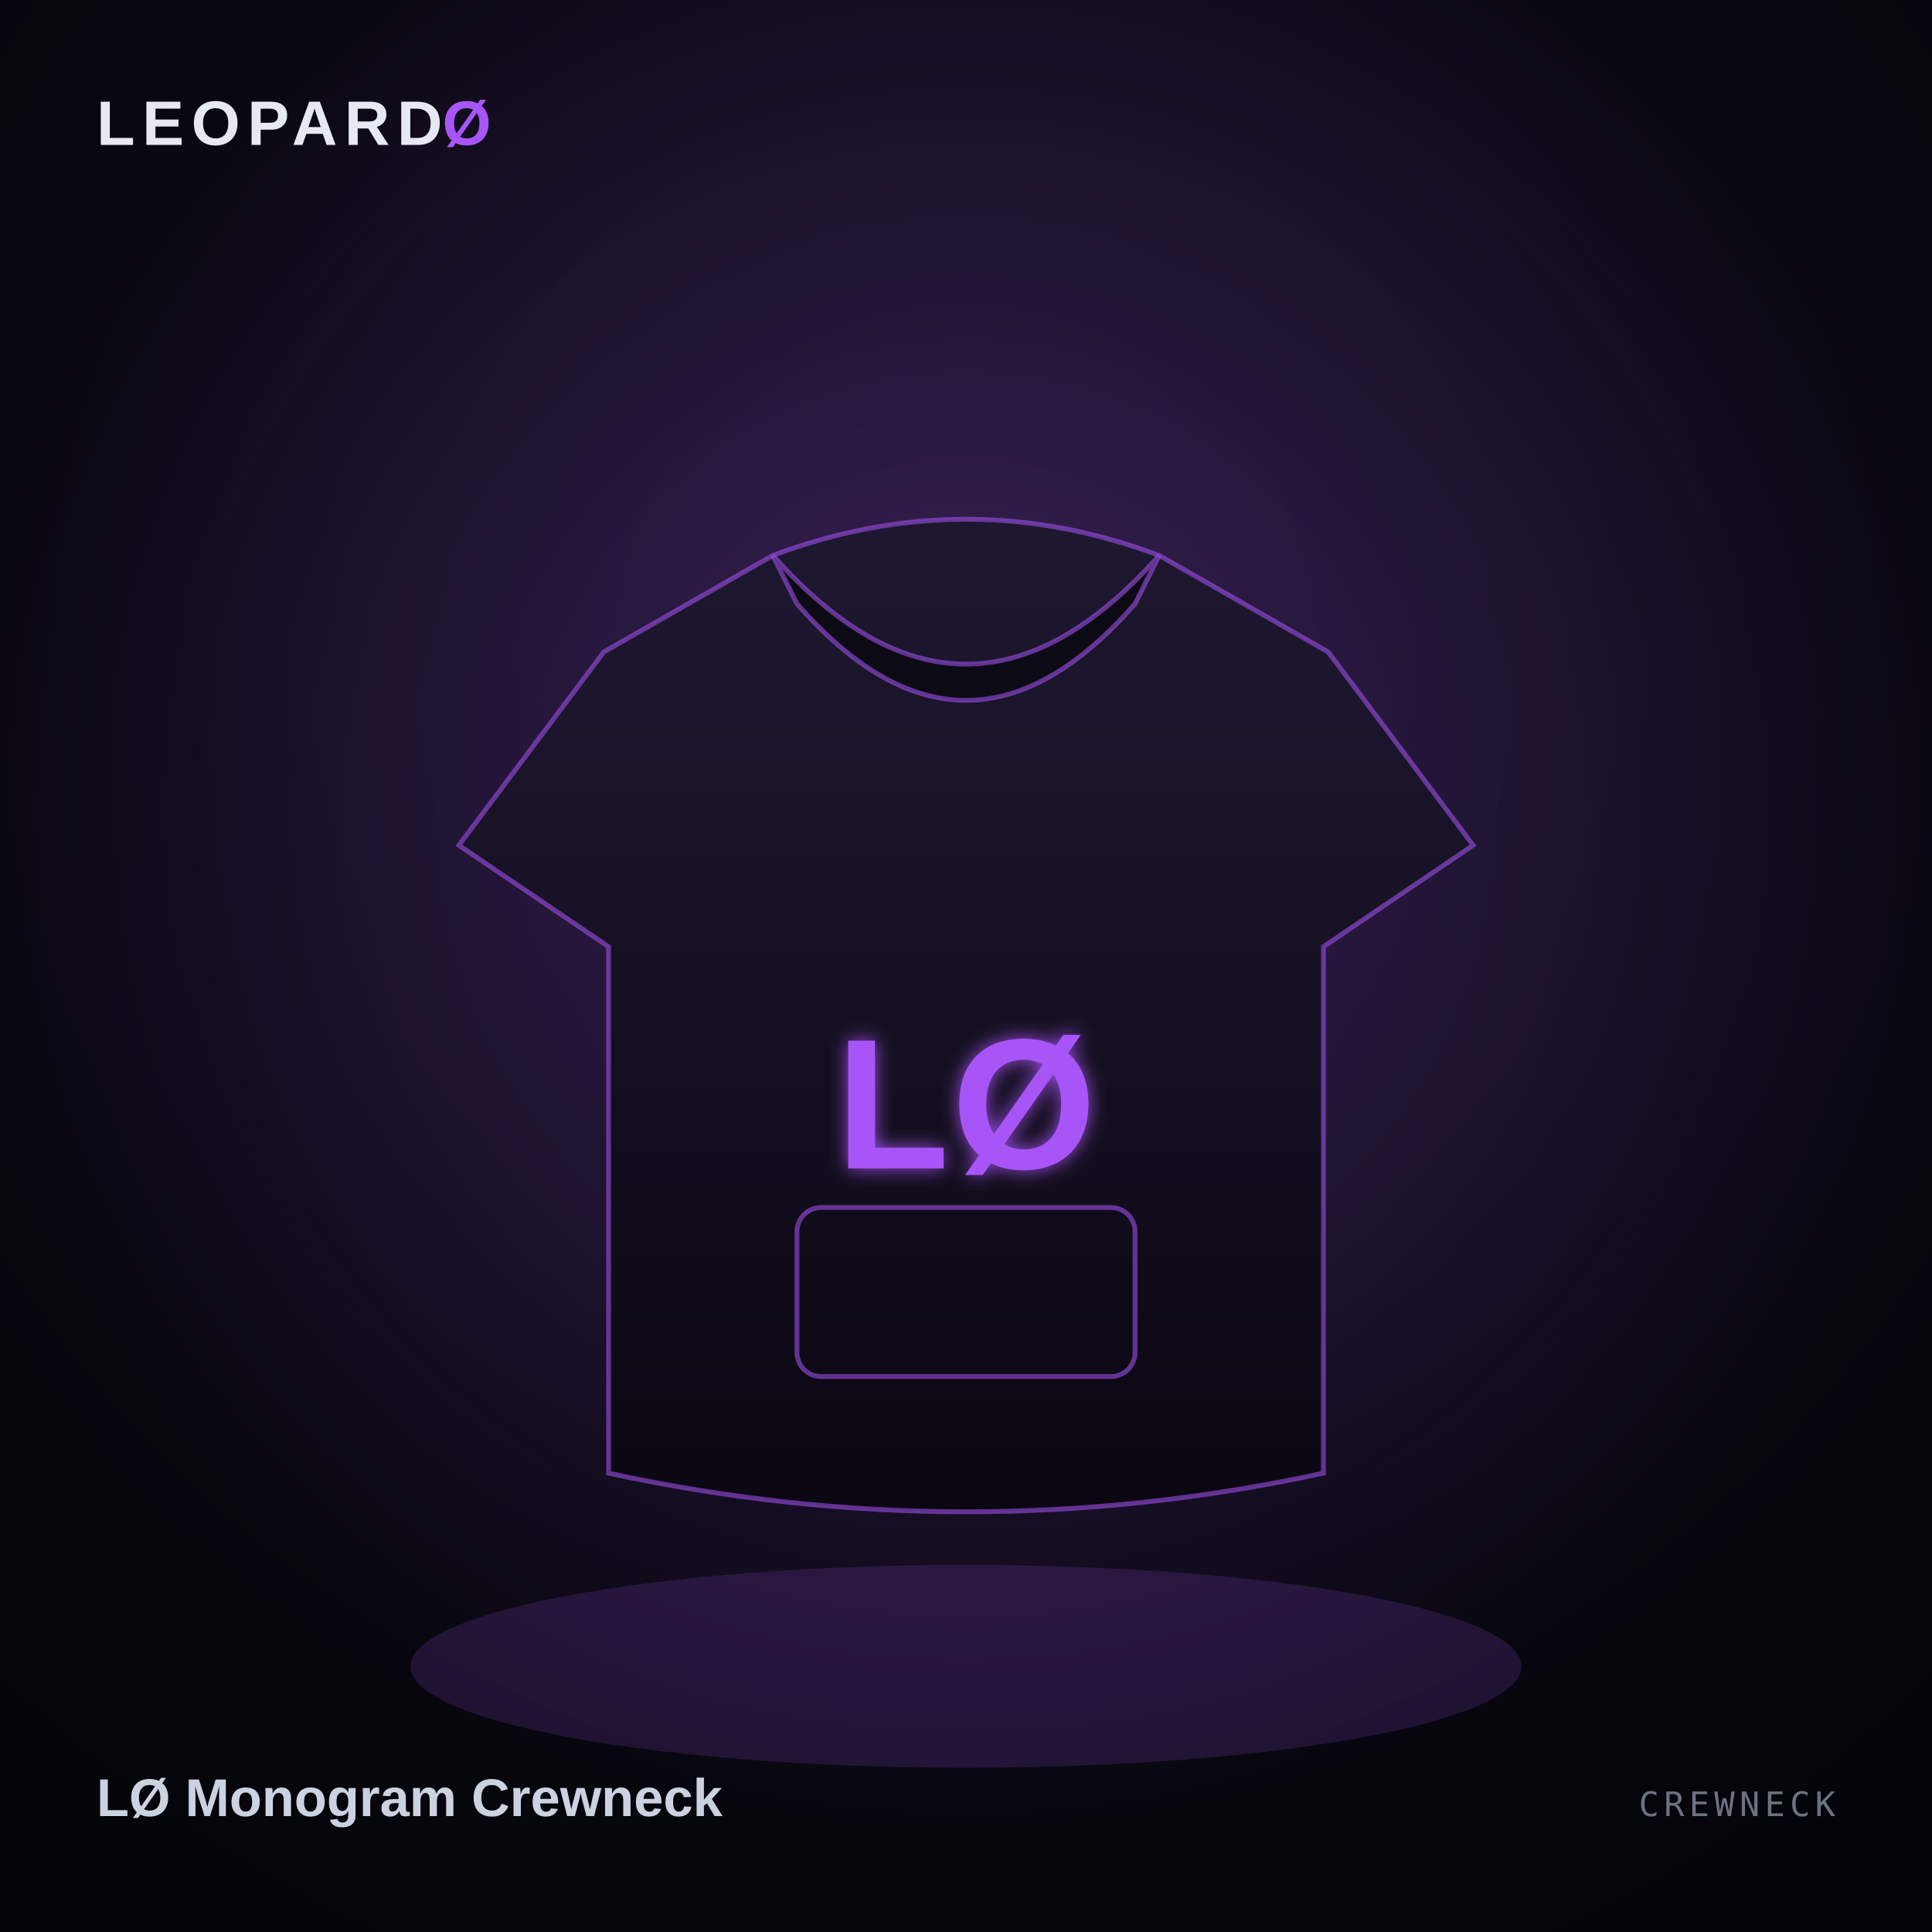
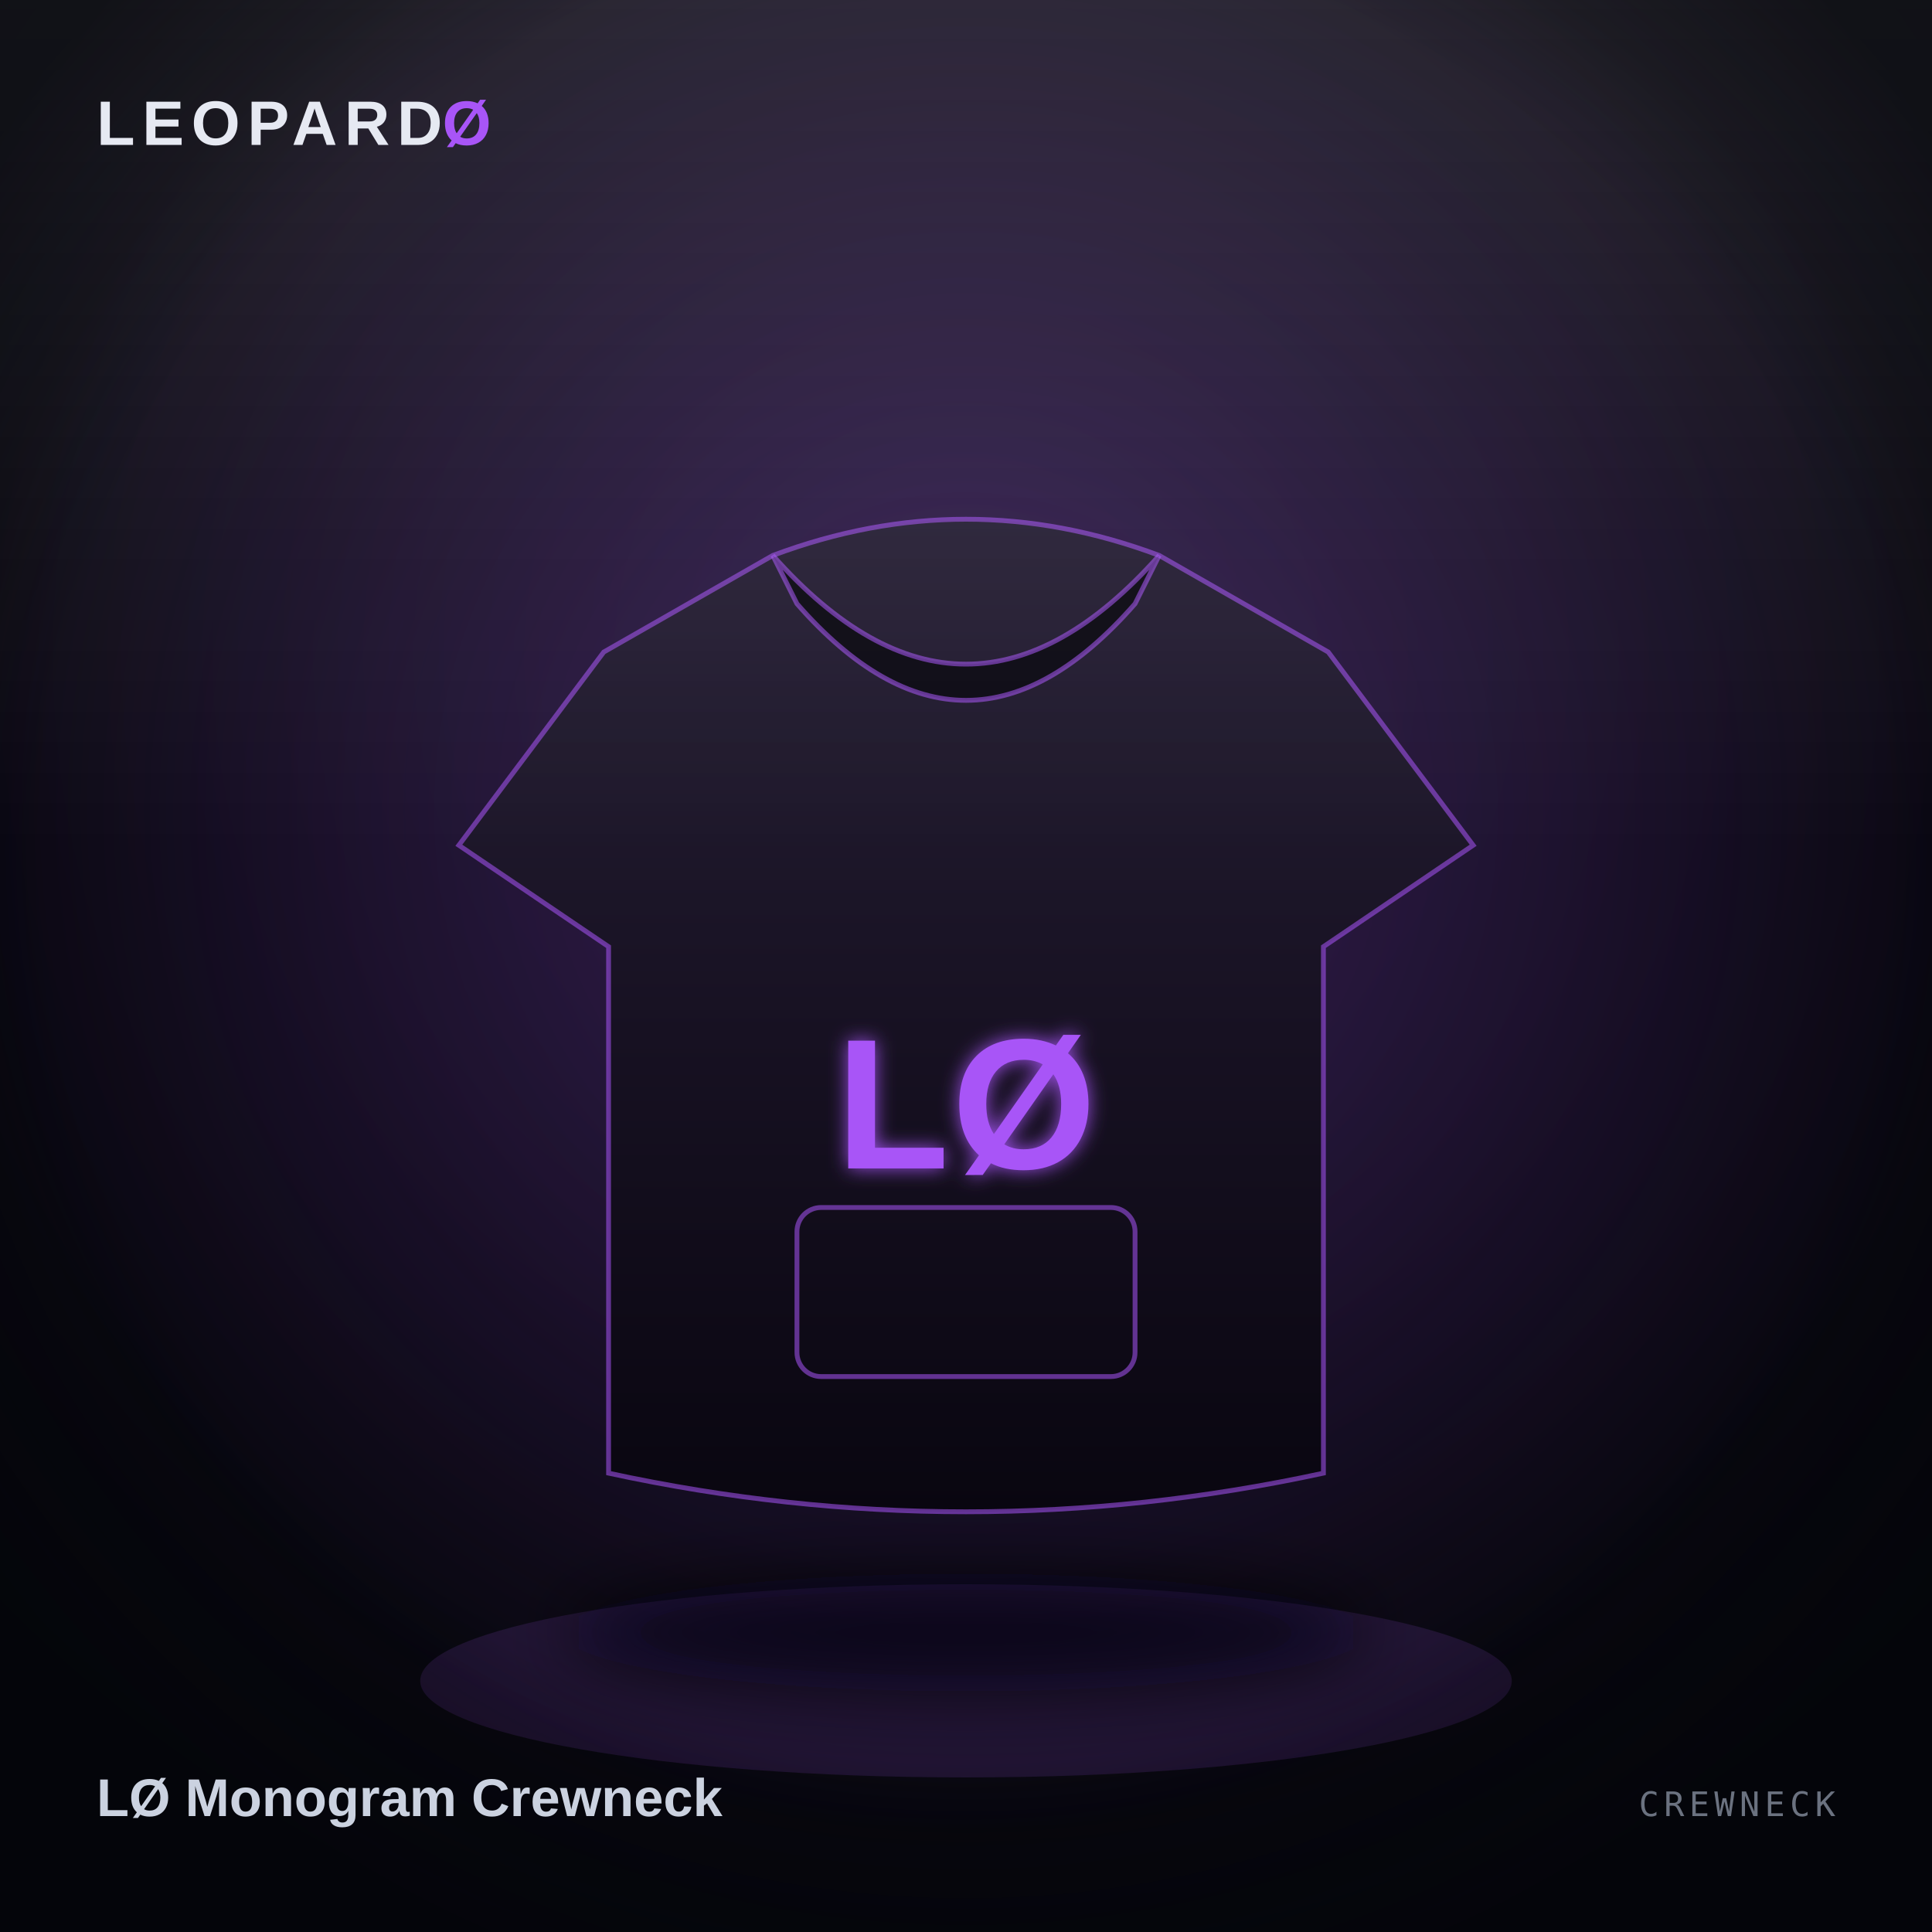
<svg xmlns="http://www.w3.org/2000/svg" viewBox="0 0 800 800" width="800" height="800">
  <defs>
    <radialGradient id="bg" cx="50%" cy="34%" r="75%">
      <stop offset="0%" stop-color="#141022" />
      <stop offset="55%" stop-color="#0a0812" />
      <stop offset="100%" stop-color="#04050a" />
    </radialGradient>
    <radialGradient id="halo" cx="50%" cy="42%" r="52%">
      <stop offset="0%" stop-color="#a855f7" stop-opacity="0.26" />
      <stop offset="100%" stop-color="#a855f7" stop-opacity="0" />
    </radialGradient>
    <linearGradient id="fab" x1="0" y1="0" x2="0" y2="1">
-       <stop offset="0%" stop-color="#1d1830" />
-       <stop offset="55%" stop-color="#140f1f" />
-       <stop offset="100%" stop-color="#0a0712" />
+       <stop offset="0%" stop-color="#272036" />
+       <stop offset="52%" stop-color="#171122" />
+       <stop offset="100%" stop-color="#090610" />
    </linearGradient>
+     <linearGradient id="toplight" x1="0" y1="0" x2="0" y2="1">
+       <stop offset="0%" stop-color="#ffffff" stop-opacity="0.11" />
+       <stop offset="44%" stop-color="#ffffff" stop-opacity="0" />
+     </linearGradient>
+     <radialGradient id="vig" cx="50%" cy="44%" r="62%">
+       <stop offset="0%" stop-color="#04050a" stop-opacity="0" />
+       <stop offset="76%" stop-color="#04050a" stop-opacity="0" />
+       <stop offset="100%" stop-color="#04050a" stop-opacity="0.55" />
+     </radialGradient>
    <filter id="glow" x="-40%" y="-40%" width="180%" height="180%">
      <feGaussianBlur stdDeviation="4" />
+     </filter>
+     <filter id="soft" x="-60%" y="-60%" width="220%" height="220%">
+       <feGaussianBlur stdDeviation="14" />
    </filter>
    <clipPath id="cp">
      <rect x="312" y="362" width="176" height="200" rx="10" />
    </clipPath>
  </defs>
  <rect width="800" height="800" fill="url(#bg)" />
  <rect width="800" height="800" fill="url(#halo)" />
-   <ellipse cx="400" cy="690" rx="230" ry="42" fill="#a855f7" opacity="0.16" />
+   <ellipse cx="400" cy="696" rx="226" ry="40" fill="#a855f7" opacity="0.14" />
+   <ellipse cx="400" cy="676" rx="166" ry="24" fill="#020308" opacity="0.7" filter="url(#soft)" />
  <g>
    <path d="M250 270 L320 230 Q400 200 480 230 L550 270 L610 350 L548 392 L548 610 Q400 642 252 610 L252 392 L190 350 Z" fill="url(#fab)" stroke="#a855f7" stroke-opacity="0.55" stroke-width="2" />
    <path d="M320 230 Q400 320 480 230 L470 250 Q400 330 330 250 Z" fill="#0c0a14" stroke="#a855f7" stroke-opacity="0.55" stroke-width="2" />
    <rect x="330" y="500" width="140" height="70" rx="10" fill="none" stroke="#a855f7" stroke-opacity="0.55" stroke-width="2" />
  </g>
  <g clip-path="url(#cp)">
    <g filter="url(#glow)" opacity="0.9">
      <text x="400" y="462" text-anchor="middle" dominant-baseline="middle" font-family="Arial Black, Arial, sans-serif" font-weight="900" font-size="76.912" fill="#a855f7" letter-spacing="1">LØ</text>
    </g>
    <g>
      <text x="400" y="462" text-anchor="middle" dominant-baseline="middle" font-family="Arial Black, Arial, sans-serif" font-weight="900" font-size="76.912" fill="#a855f7" letter-spacing="1">LØ</text>
    </g>
  </g>
+   <rect width="800" height="800" fill="url(#toplight)" />
+   <rect width="800" height="800" fill="url(#vig)" />
  <text x="40" y="60" font-family="Arial, sans-serif" font-weight="900" font-size="26" letter-spacing="3" fill="#e6e9f2">LEOPARD<tspan fill="#a855f7">Ø</tspan>
  </text>
  <text x="40" y="752" font-family="Arial, sans-serif" font-weight="800" font-size="22" fill="#cbd2e0">LØ Monogram Crewneck</text>
  <text x="760" y="752" text-anchor="end" font-family="monospace" font-size="14" letter-spacing="2" fill="#6b7280">CREWNECK</text>
</svg>
